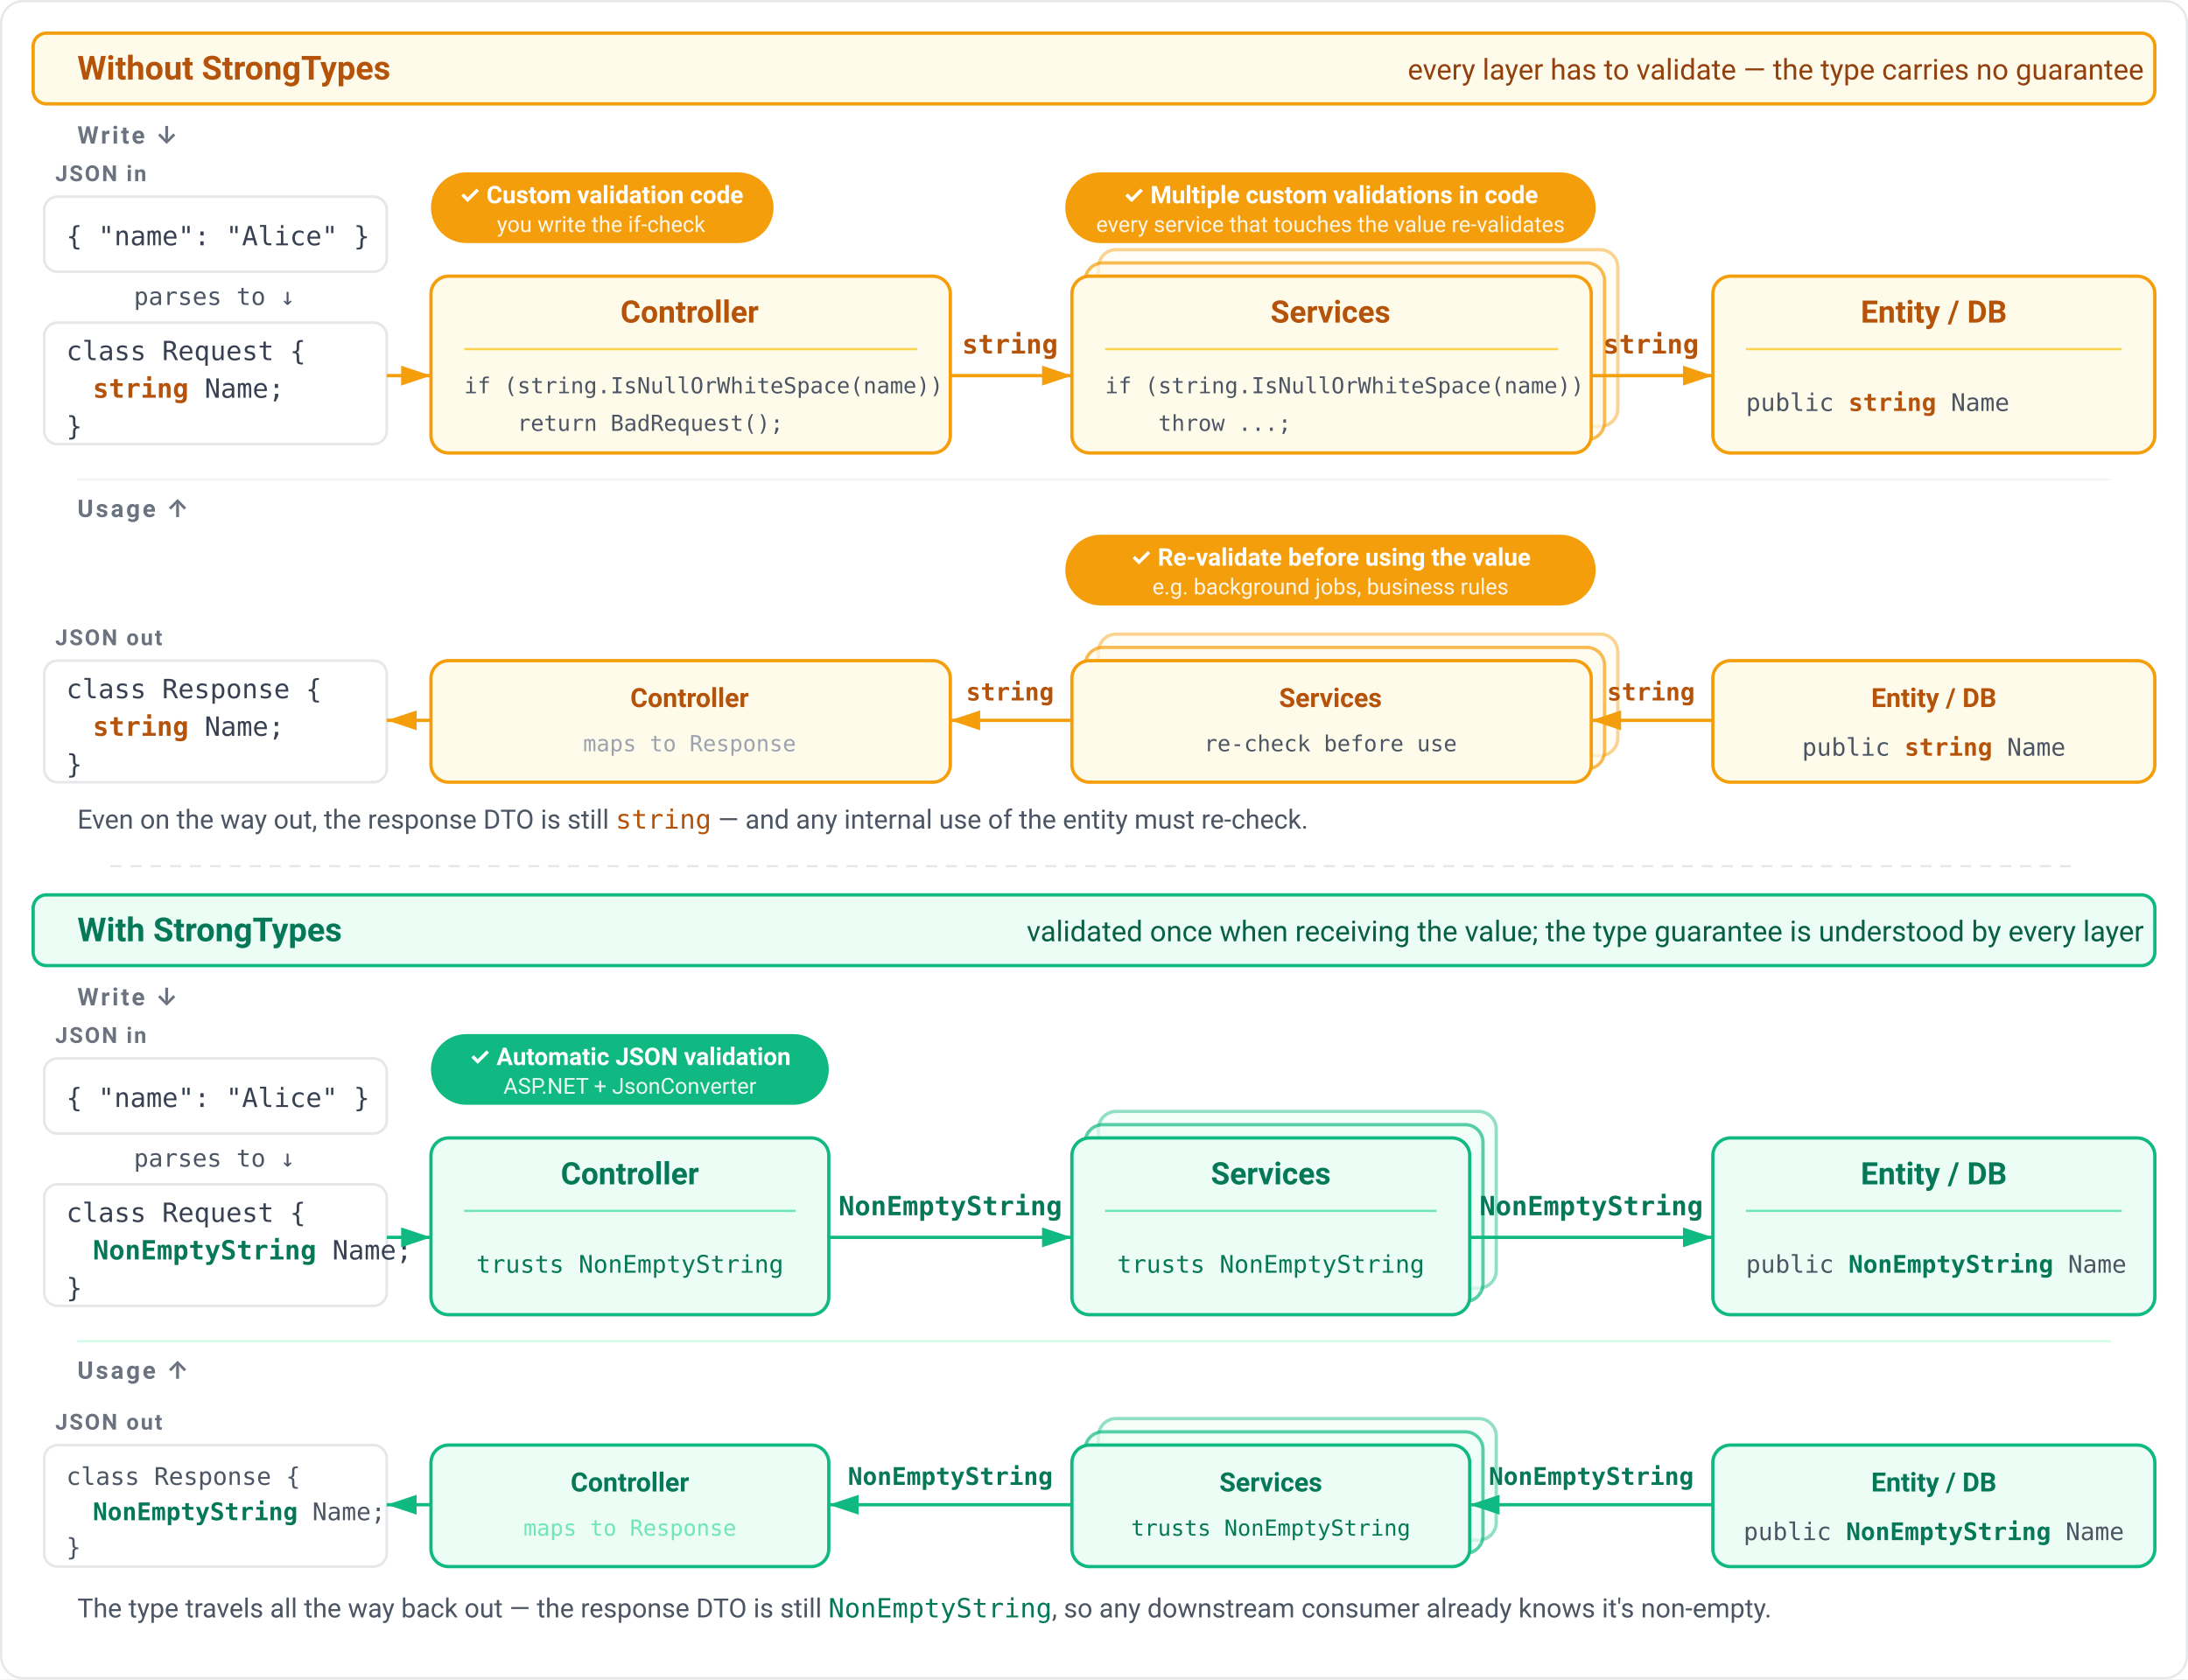
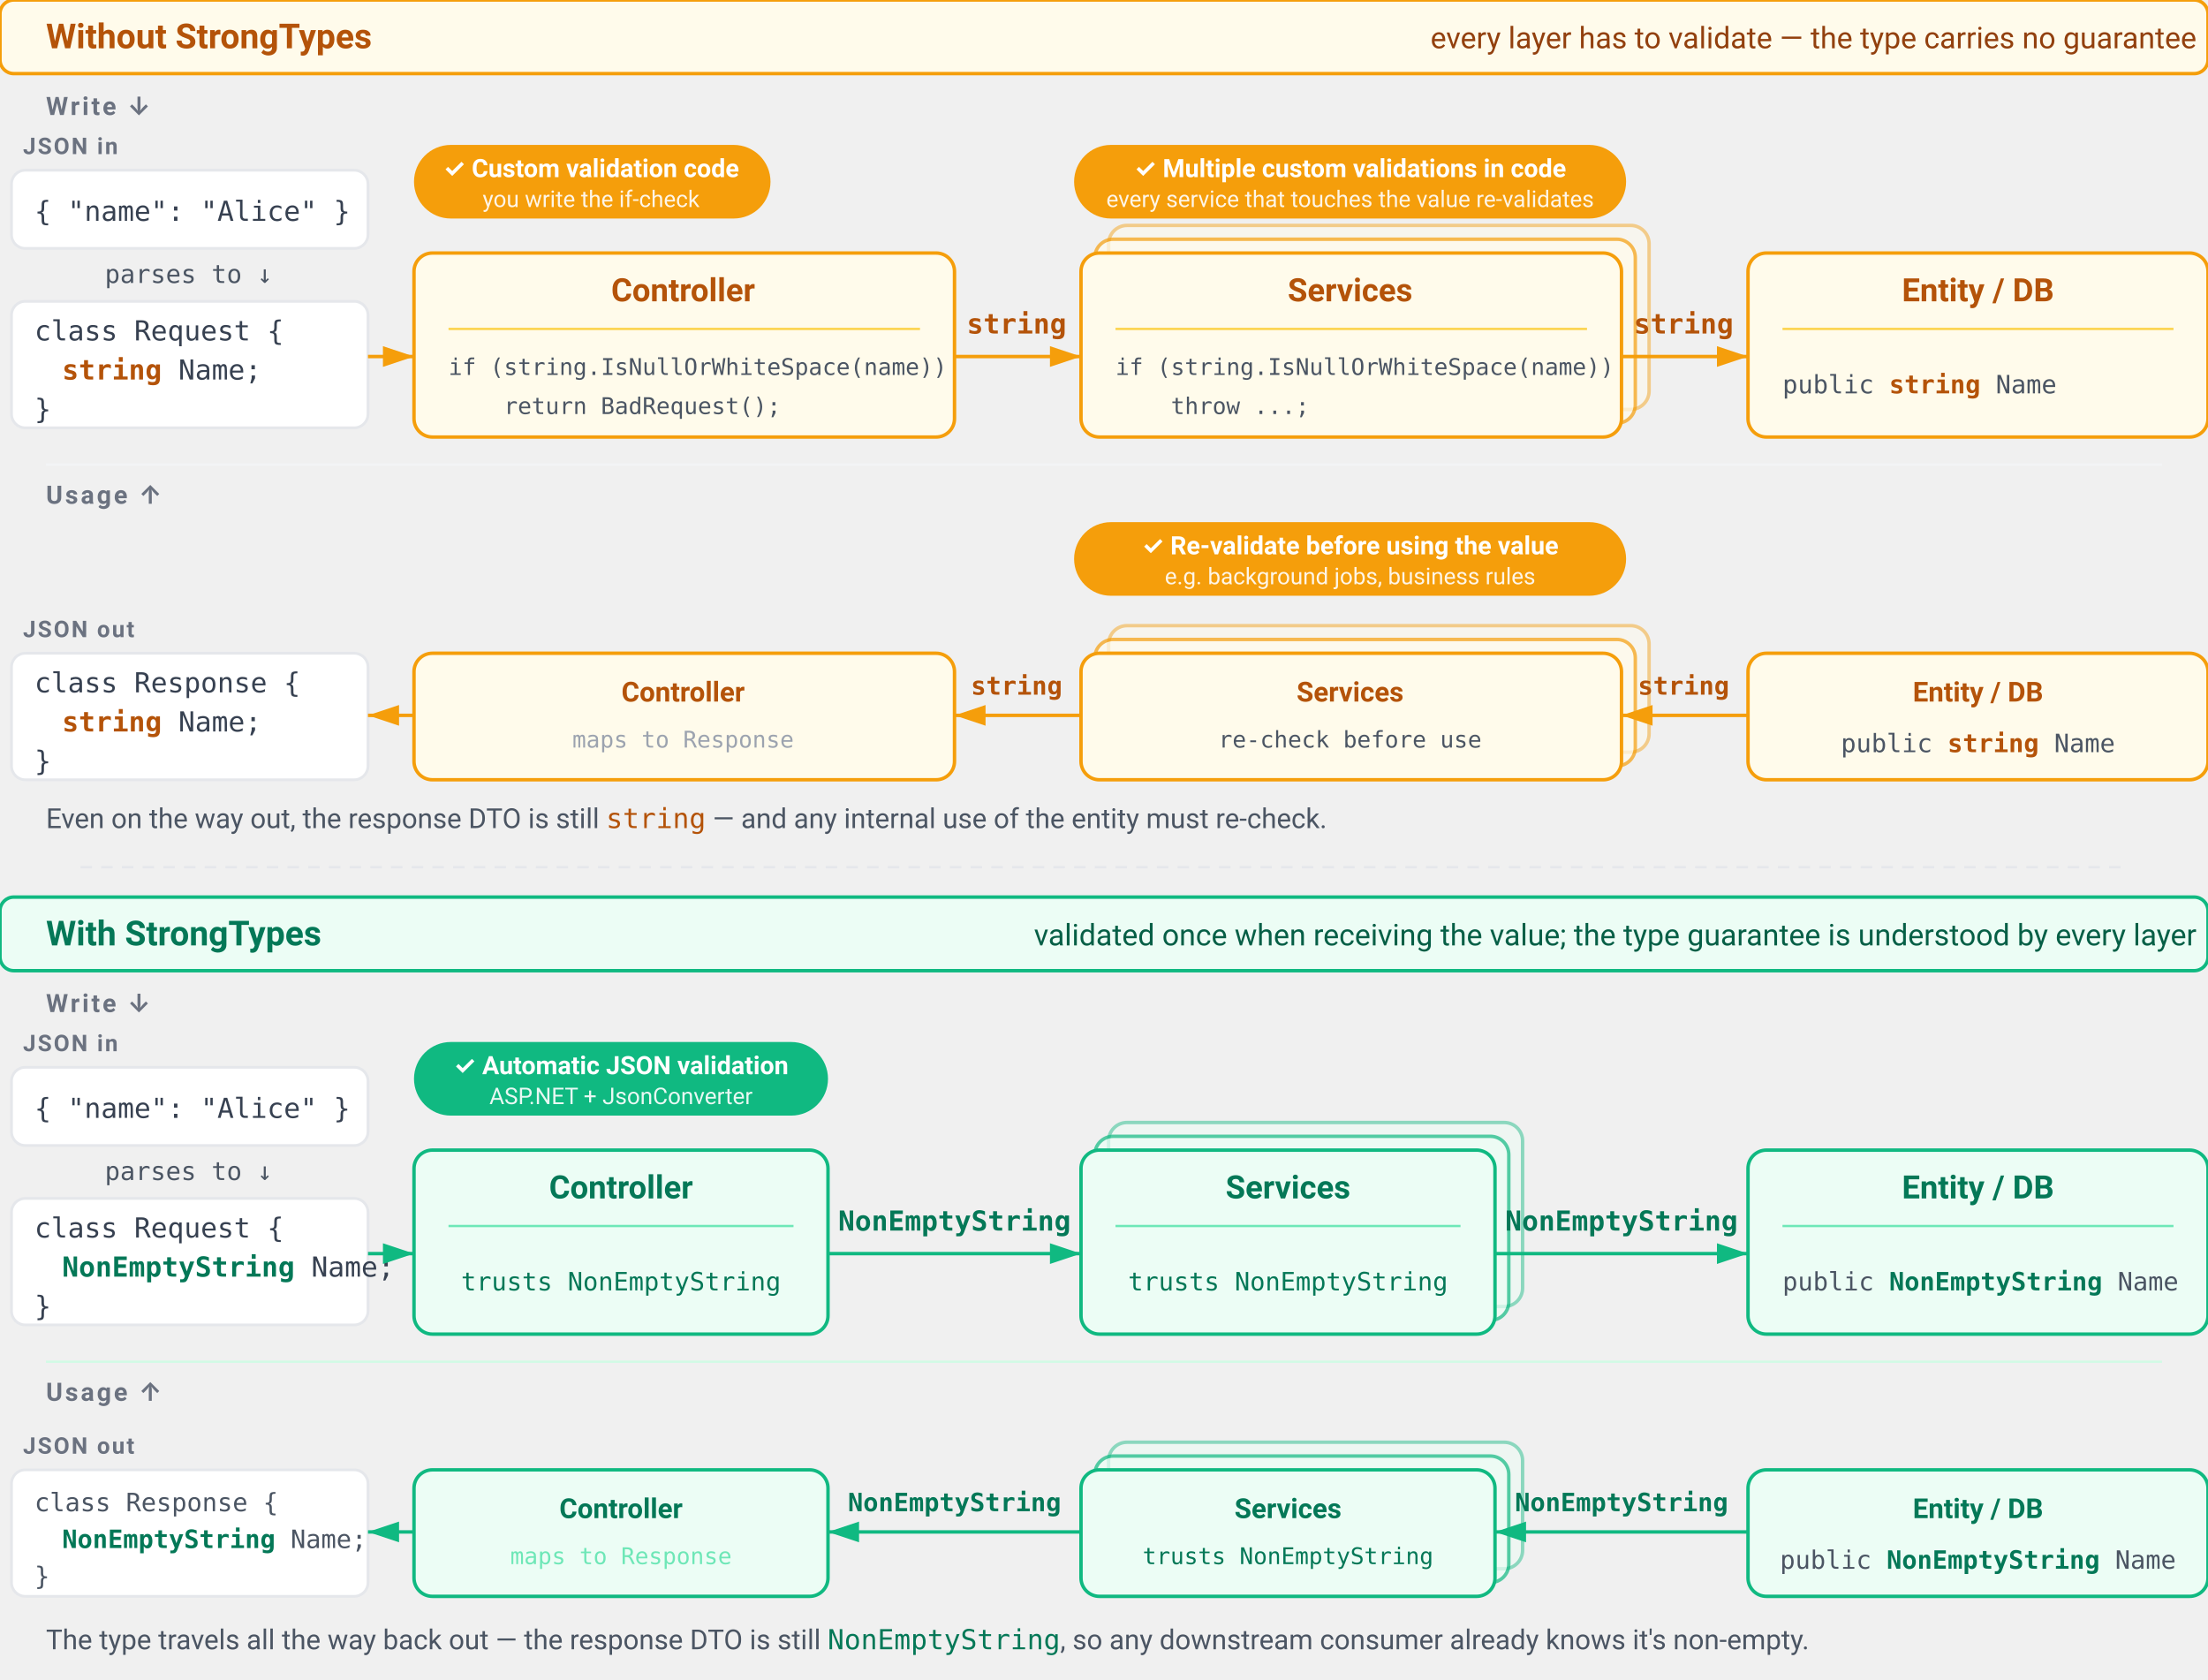
- <svg xmlns="http://www.w3.org/2000/svg" class="dark" viewBox="0 0 990 760" role="img" aria-label="Impact of StrongTypes on application validation boundaries">
+ <svg xmlns="http://www.w3.org/2000/svg" class="dark" viewBox="15 15 960 730" role="img" aria-label="Impact of StrongTypes on application validation boundaries">
  <style>
    .panel-title  { font: 700 15px -apple-system, BlinkMacSystemFont, 'Segoe UI', Roboto, sans-serif; }
    .panel-sub    { font: 13px -apple-system, BlinkMacSystemFont, 'Segoe UI', Roboto, sans-serif; }
    .layer-title  { font: 700 14px -apple-system, BlinkMacSystemFont, 'Segoe UI', Roboto, sans-serif; fill: #111827; }
    .layer-title-sm { font: 700 12px -apple-system, BlinkMacSystemFont, 'Segoe UI', Roboto, sans-serif; fill: #111827; }
    .mono         { font: 12px ui-monospace, SFMono-Regular, 'SF Mono', Menlo, Consolas, monospace; fill: #374151; }
    .mono-sm      { font: 11px ui-monospace, SFMono-Regular, 'SF Mono', Menlo, Consolas, monospace; fill: #4B5563; }
    .mono-xs      { font: 10px ui-monospace, SFMono-Regular, 'SF Mono', Menlo, Consolas, monospace; fill: #4B5563; }
    .external     { font: 600 10px -apple-system, BlinkMacSystemFont, 'Segoe UI', Roboto, sans-serif; fill: #6B7280; letter-spacing: 0.08em; text-transform: uppercase; }
    .flow-tag     { font: 700 11px -apple-system, BlinkMacSystemFont, 'Segoe UI', Roboto, sans-serif; fill: #6B7280; letter-spacing: 0.1em; text-transform: uppercase; }
    .type-label   { font: 600 12px ui-monospace, SFMono-Regular, 'SF Mono', Menlo, Consolas, monospace; }
    .type-label-sm { font: 600 11px ui-monospace, SFMono-Regular, 'SF Mono', Menlo, Consolas, monospace; }
    .badge-head   { font: 700 11px -apple-system, BlinkMacSystemFont, 'Segoe UI', Roboto, sans-serif; fill: #FFFFFF; }
    .badge-sub    { font: 10px -apple-system, BlinkMacSystemFont, 'Segoe UI', Roboto, sans-serif; fill: #FFFFFF; opacity: 0.9; }
    .note         { font: 12px -apple-system, BlinkMacSystemFont, 'Segoe UI', Roboto, sans-serif; fill: #4B5563; }

    /* Semantic shape classes — override inline presentation attributes via the cascade */
-     .canvas-bg     { fill: #FFFFFF; }
-     .canvas-border { fill: none; stroke: #E5E7EB; }
    .pill-bg       { fill: #FFFFFF; }
    .pill-border   { stroke: #E5E7EB; }

    .amber-bg      { fill: #FFFBEB; }
    .amber-border  { stroke: #F59E0B; }
    .amber-solid   { fill: #F59E0B; }
    .amber-line    { stroke: #FCD34D; }
    .amber-text    { fill: #B45309; }
    .amber-text-strong { fill: #92400E; }

    .green-bg      { fill: #ECFDF5; }
    .green-border  { stroke: #10B981; }
    .green-solid   { fill: #10B981; }
    .green-line    { stroke: #6EE7B7; }
    .green-line-soft { stroke: #D1FAE5; }
    .green-text    { fill: #047857; }
    .green-text-strong { fill: #065F46; }
    .green-muted   { fill: #6EE7B7; }

    .divider-soft  { stroke: #F3F4F6; }
    .divider-mid   { stroke: #E5E7EB; }
    .muted-text    { fill: #9CA3AF; }

    :where(.dark) {
-       .canvas-bg     { fill: #0d1117; }
-       .canvas-border { stroke: #30363d; }
      .pill-bg       { fill: #161b22; }
      .pill-border   { stroke: #30363d; }

      .amber-bg      { fill: #2a1f0a; }
      .amber-line    { stroke: #78350F; }
      .amber-text    { fill: #FCD34D; }
      .amber-text-strong { fill: #FDE68A; }

      .green-bg      { fill: #0a2618; }
      .green-line    { stroke: #065F46; }
      .green-line-soft { stroke: #064E3B; }
      .green-text    { fill: #34D399; }
      .green-text-strong { fill: #6EE7B7; }
      .green-muted   { fill: #065F46; }

      .divider-soft  { stroke: #21262d; }
      .divider-mid   { stroke: #30363d; }
      .muted-text    { fill: #6e7681; }

      .layer-title    { fill: #e6edf3; }
      .layer-title-sm { fill: #e6edf3; }
      .mono           { fill: #c9d1d9; }
      .mono-sm        { fill: #8b949e; }
      .mono-xs        { fill: #8b949e; }
      .external       { fill: #8b949e; }
      .flow-tag       { fill: #8b949e; }
      .note           { fill: #8b949e; }
    }
  </style>
  <defs>
    <marker id="imp-arrow-amber" markerWidth="10" markerHeight="10" refX="9" refY="3" orient="auto" markerUnits="strokeWidth">
      <path d="M 0,0 L 9,3 L 0,6 z" fill="#F59E0B" />
    </marker>
    <marker id="imp-arrow-green" markerWidth="10" markerHeight="10" refX="9" refY="3" orient="auto" markerUnits="strokeWidth">
      <path d="M 0,0 L 9,3 L 0,6 z" fill="#10B981" />
    </marker>
  </defs>
-   <rect class="canvas-bg" width="990" height="760" />
-   <rect class="canvas-border" x="0.5" y="0.5" width="989" height="759" rx="10" />
  <g>
    <rect class="amber-bg amber-border" x="15" y="15" width="960" height="32" rx="6" stroke-width="1.5" />
    <text class="panel-title amber-text" x="35" y="36">Without StrongTypes</text>
    <text class="panel-sub amber-text-strong" x="970" y="36" text-anchor="end">every layer has to validate — the type carries no guarantee</text>
    <text class="flow-tag" x="35" y="65">Write ↓</text>
    <text class="external" x="25" y="82">JSON in</text>
    <rect class="pill-bg pill-border" x="20" y="89" width="155" height="34" rx="6" stroke-width="1.2" />
    <text class="mono" x="30" y="111">{ "name": "Alice" }</text>
    <text class="mono-sm" x="97" y="138" text-anchor="middle">parses to ↓</text>
    <rect class="pill-bg pill-border" x="20" y="146" width="155" height="55" rx="6" stroke-width="1.2" />
    <text class="mono" x="30" y="163">class Request {</text>
    <text class="mono" x="42" y="180">
      <tspan class="amber-text" font-weight="600">string</tspan> Name;</text>
    <text class="mono" x="30" y="197">}</text>
    <rect class="amber-solid" x="195" y="78" width="155" height="32" rx="16" />
    <text class="badge-head" x="272" y="92" text-anchor="middle">✓ Custom validation code</text>
    <text class="badge-sub" x="272" y="105" text-anchor="middle">you write the if-check</text>
    <line x1="175" y1="170" x2="195" y2="170" stroke="#F59E0B" stroke-width="1.5" marker-end="url(#imp-arrow-amber)" />
    <rect class="amber-bg amber-border" x="195" y="125" width="235" height="80" rx="8" stroke-width="1.5" />
    <text class="layer-title amber-text" x="312" y="146" text-anchor="middle">Controller</text>
    <line class="amber-line" x1="210" y1="158" x2="415" y2="158" stroke-width="1" />
    <text class="mono-xs" x="210" y="178">if (string.IsNullOrWhiteSpace(name))</text>
    <text class="mono-xs" x="210" y="195" xml:space="preserve">    return BadRequest();</text>
    <rect class="amber-solid" x="482" y="78" width="240" height="32" rx="16" />
    <text class="badge-head" x="602" y="92" text-anchor="middle">✓ Multiple custom validations in code</text>
    <text class="badge-sub" x="602" y="105" text-anchor="middle">every service that touches the value re-validates</text>
    <line x1="430" y1="170" x2="485" y2="170" stroke="#F59E0B" stroke-width="1.5" marker-end="url(#imp-arrow-amber)" />
    <text class="type-label amber-text" x="457" y="160" text-anchor="middle">string</text>
    <rect class="amber-bg amber-border" x="497" y="113" width="235" height="80" rx="8" stroke-width="1.5" opacity="0.45" />
    <rect class="amber-bg amber-border" x="491" y="119" width="235" height="80" rx="8" stroke-width="1.5" opacity="0.7" />
    <rect class="amber-bg amber-border" x="485" y="125" width="235" height="80" rx="8" stroke-width="1.5" />
    <text class="layer-title amber-text" x="602" y="146" text-anchor="middle">Services</text>
    <line class="amber-line" x1="500" y1="158" x2="705" y2="158" stroke-width="1" />
    <text class="mono-xs" x="500" y="178">if (string.IsNullOrWhiteSpace(name))</text>
    <text class="mono-xs" x="500" y="195" xml:space="preserve">    throw ...;</text>
    <line x1="720" y1="170" x2="775" y2="170" stroke="#F59E0B" stroke-width="1.5" marker-end="url(#imp-arrow-amber)" />
    <text class="type-label amber-text" x="747" y="160" text-anchor="middle">string</text>
    <rect class="amber-bg amber-border" x="775" y="125" width="200" height="80" rx="8" stroke-width="1.5" />
    <text class="layer-title amber-text" x="875" y="146" text-anchor="middle">Entity / DB</text>
    <line class="amber-line" x1="790" y1="158" x2="960" y2="158" stroke-width="1" />
    <text class="mono-sm" x="790" y="186">public <tspan class="amber-text" font-weight="600">string</tspan> Name</text>
    <line class="divider-soft" x1="35" y1="217" x2="955" y2="217" stroke-width="1" />
    <text class="flow-tag" x="35" y="234">Usage ↑</text>
    <rect class="amber-solid" x="482" y="242" width="240" height="32" rx="16" />
    <text class="badge-head" x="602" y="256" text-anchor="middle">✓ Re-validate before using the value</text>
    <text class="badge-sub" x="602" y="269" text-anchor="middle">e.g. background jobs, business rules</text>
    <text class="external" x="25" y="292">JSON out</text>
    <rect class="pill-bg pill-border" x="20" y="299" width="155" height="55" rx="6" stroke-width="1.2" />
    <text class="mono" x="30" y="316">class Response {</text>
    <text class="mono" x="42" y="333">
      <tspan class="amber-text" font-weight="600">string</tspan> Name;</text>
    <text class="mono" x="30" y="350">}</text>
    <rect class="amber-bg amber-border" x="195" y="299" width="235" height="55" rx="8" stroke-width="1.5" />
    <text class="layer-title-sm amber-text" x="312" y="320" text-anchor="middle">Controller</text>
    <text class="mono-xs muted-text" x="312" y="340" text-anchor="middle" font-style="italic">maps to Response</text>
    <rect class="amber-bg amber-border" x="497" y="287" width="235" height="55" rx="8" stroke-width="1.5" opacity="0.45" />
    <rect class="amber-bg amber-border" x="491" y="293" width="235" height="55" rx="8" stroke-width="1.5" opacity="0.7" />
    <rect class="amber-bg amber-border" x="485" y="299" width="235" height="55" rx="8" stroke-width="1.5" />
    <text class="layer-title-sm amber-text" x="602" y="320" text-anchor="middle">Services</text>
    <text class="mono-xs" x="602" y="340" text-anchor="middle">re-check before use</text>
    <rect class="amber-bg amber-border" x="775" y="299" width="200" height="55" rx="8" stroke-width="1.5" />
    <text class="layer-title-sm amber-text" x="875" y="320" text-anchor="middle">Entity / DB</text>
    <text class="mono-sm" x="875" y="342" text-anchor="middle">public <tspan class="amber-text" font-weight="600">string</tspan> Name</text>
    <line x1="775" y1="326" x2="720" y2="326" stroke="#F59E0B" stroke-width="1.5" marker-end="url(#imp-arrow-amber)" />
    <text class="type-label-sm amber-text" x="747" y="317" text-anchor="middle">string</text>
    <line x1="485" y1="326" x2="430" y2="326" stroke="#F59E0B" stroke-width="1.5" marker-end="url(#imp-arrow-amber)" />
    <text class="type-label-sm amber-text" x="457" y="317" text-anchor="middle">string</text>
    <line x1="195" y1="326" x2="175" y2="326" stroke="#F59E0B" stroke-width="1.5" marker-end="url(#imp-arrow-amber)" />
    <text class="note" x="35" y="375">Even on the way out, the response DTO is still <tspan class="amber-text" font-family="ui-monospace, Menlo, Consolas, monospace">string</tspan> — and any internal use of the entity must re-check.</text>
  </g>
  <line class="divider-mid" x1="50" y1="392" x2="940" y2="392" stroke-width="1" stroke-dasharray="5 4" />
  <g transform="translate(0, 390)">
    <rect class="green-bg green-border" x="15" y="15" width="960" height="32" rx="6" stroke-width="1.5" />
    <text class="panel-title green-text" x="35" y="36">With StrongTypes</text>
    <text class="panel-sub green-text-strong" x="970" y="36" text-anchor="end">validated once when receiving the value; the type guarantee is understood by every layer</text>
    <text class="flow-tag" x="35" y="65">Write ↓</text>
    <text class="external" x="25" y="82">JSON in</text>
    <rect class="pill-bg pill-border" x="20" y="89" width="155" height="34" rx="6" stroke-width="1.2" />
    <text class="mono" x="30" y="111">{ "name": "Alice" }</text>
    <text class="mono-sm" x="97" y="138" text-anchor="middle">parses to ↓</text>
    <rect class="pill-bg pill-border" x="20" y="146" width="155" height="55" rx="6" stroke-width="1.2" />
    <text class="mono" x="30" y="163">class Request {</text>
    <text class="mono" x="42" y="180">
      <tspan class="green-text" font-weight="600">NonEmptyString</tspan> Name;</text>
    <text class="mono" x="30" y="197">}</text>
    <rect class="green-solid" x="195" y="78" width="180" height="32" rx="16" />
    <text class="badge-head" x="285" y="92" text-anchor="middle">✓ Automatic JSON validation</text>
    <text class="badge-sub" x="285" y="105" text-anchor="middle">ASP.NET + JsonConverter</text>
    <line x1="175" y1="170" x2="195" y2="170" stroke="#10B981" stroke-width="1.5" marker-end="url(#imp-arrow-green)" />
    <rect class="green-bg green-border" x="195" y="125" width="180" height="80" rx="8" stroke-width="1.5" />
    <text class="layer-title green-text" x="285" y="146" text-anchor="middle">Controller</text>
    <line class="green-line" x1="210" y1="158" x2="360" y2="158" stroke-width="1" />
    <text class="mono-sm green-text" x="285" y="186" text-anchor="middle">trusts NonEmptyString</text>
    <line x1="375" y1="170" x2="485" y2="170" stroke="#10B981" stroke-width="1.5" marker-end="url(#imp-arrow-green)" />
    <text class="type-label green-text" x="430" y="160" text-anchor="middle">NonEmptyString</text>
    <rect class="green-bg green-border" x="497" y="113" width="180" height="80" rx="8" stroke-width="1.5" opacity="0.45" />
    <rect class="green-bg green-border" x="491" y="119" width="180" height="80" rx="8" stroke-width="1.5" opacity="0.7" />
    <rect class="green-bg green-border" x="485" y="125" width="180" height="80" rx="8" stroke-width="1.5" />
    <text class="layer-title green-text" x="575" y="146" text-anchor="middle">Services</text>
    <line class="green-line" x1="500" y1="158" x2="650" y2="158" stroke-width="1" />
    <text class="mono-sm green-text" x="575" y="186" text-anchor="middle">trusts NonEmptyString</text>
    <line x1="665" y1="170" x2="775" y2="170" stroke="#10B981" stroke-width="1.5" marker-end="url(#imp-arrow-green)" />
    <text class="type-label green-text" x="720" y="160" text-anchor="middle">NonEmptyString</text>
    <rect class="green-bg green-border" x="775" y="125" width="200" height="80" rx="8" stroke-width="1.5" />
    <text class="layer-title green-text" x="875" y="146" text-anchor="middle">Entity / DB</text>
    <line class="green-line" x1="790" y1="158" x2="960" y2="158" stroke-width="1" />
    <text class="mono-sm" x="790" y="186">public <tspan class="green-text" font-weight="600">NonEmptyString</tspan> Name</text>
    <line class="green-line-soft" x1="35" y1="217" x2="955" y2="217" stroke-width="1" />
    <text class="flow-tag" x="35" y="234">Usage ↑</text>
    <text class="external" x="25" y="257">JSON out</text>
    <rect class="pill-bg pill-border" x="20" y="264" width="155" height="55" rx="6" stroke-width="1.2" />
    <text class="mono-sm" x="30" y="282">class Response {</text>
    <text class="mono-sm" x="42" y="298">
      <tspan class="green-text" font-weight="600">NonEmptyString</tspan> Name;</text>
    <text class="mono-sm" x="30" y="314">}</text>
    <rect class="green-bg green-border" x="195" y="264" width="180" height="55" rx="8" stroke-width="1.5" />
    <text class="layer-title-sm green-text" x="285" y="285" text-anchor="middle">Controller</text>
    <text class="mono-xs green-muted" x="285" y="305" text-anchor="middle" font-style="italic">maps to Response</text>
    <rect class="green-bg green-border" x="497" y="252" width="180" height="55" rx="8" stroke-width="1.5" opacity="0.45" />
    <rect class="green-bg green-border" x="491" y="258" width="180" height="55" rx="8" stroke-width="1.5" opacity="0.7" />
    <rect class="green-bg green-border" x="485" y="264" width="180" height="55" rx="8" stroke-width="1.5" />
    <text class="layer-title-sm green-text" x="575" y="285" text-anchor="middle">Services</text>
    <text class="mono-xs green-text" x="575" y="305" text-anchor="middle">trusts NonEmptyString</text>
    <rect class="green-bg green-border" x="775" y="264" width="200" height="55" rx="8" stroke-width="1.5" />
    <text class="layer-title-sm green-text" x="875" y="285" text-anchor="middle">Entity / DB</text>
    <text class="mono-sm" x="875" y="307" text-anchor="middle">public <tspan class="green-text" font-weight="600">NonEmptyString</tspan> Name</text>
    <line x1="775" y1="291" x2="665" y2="291" stroke="#10B981" stroke-width="1.5" marker-end="url(#imp-arrow-green)" />
    <text class="type-label-sm green-text" x="720" y="282" text-anchor="middle">NonEmptyString</text>
    <line x1="485" y1="291" x2="375" y2="291" stroke="#10B981" stroke-width="1.5" marker-end="url(#imp-arrow-green)" />
    <text class="type-label-sm green-text" x="430" y="282" text-anchor="middle">NonEmptyString</text>
    <line x1="195" y1="291" x2="175" y2="291" stroke="#10B981" stroke-width="1.5" marker-end="url(#imp-arrow-green)" />
    <text class="note" x="35" y="342">The type travels all the way back out — the response DTO is still <tspan class="green-text" font-family="ui-monospace, Menlo, Consolas, monospace">NonEmptyString</tspan>, so any downstream consumer already knows it's non-empty.</text>
  </g>
</svg>
